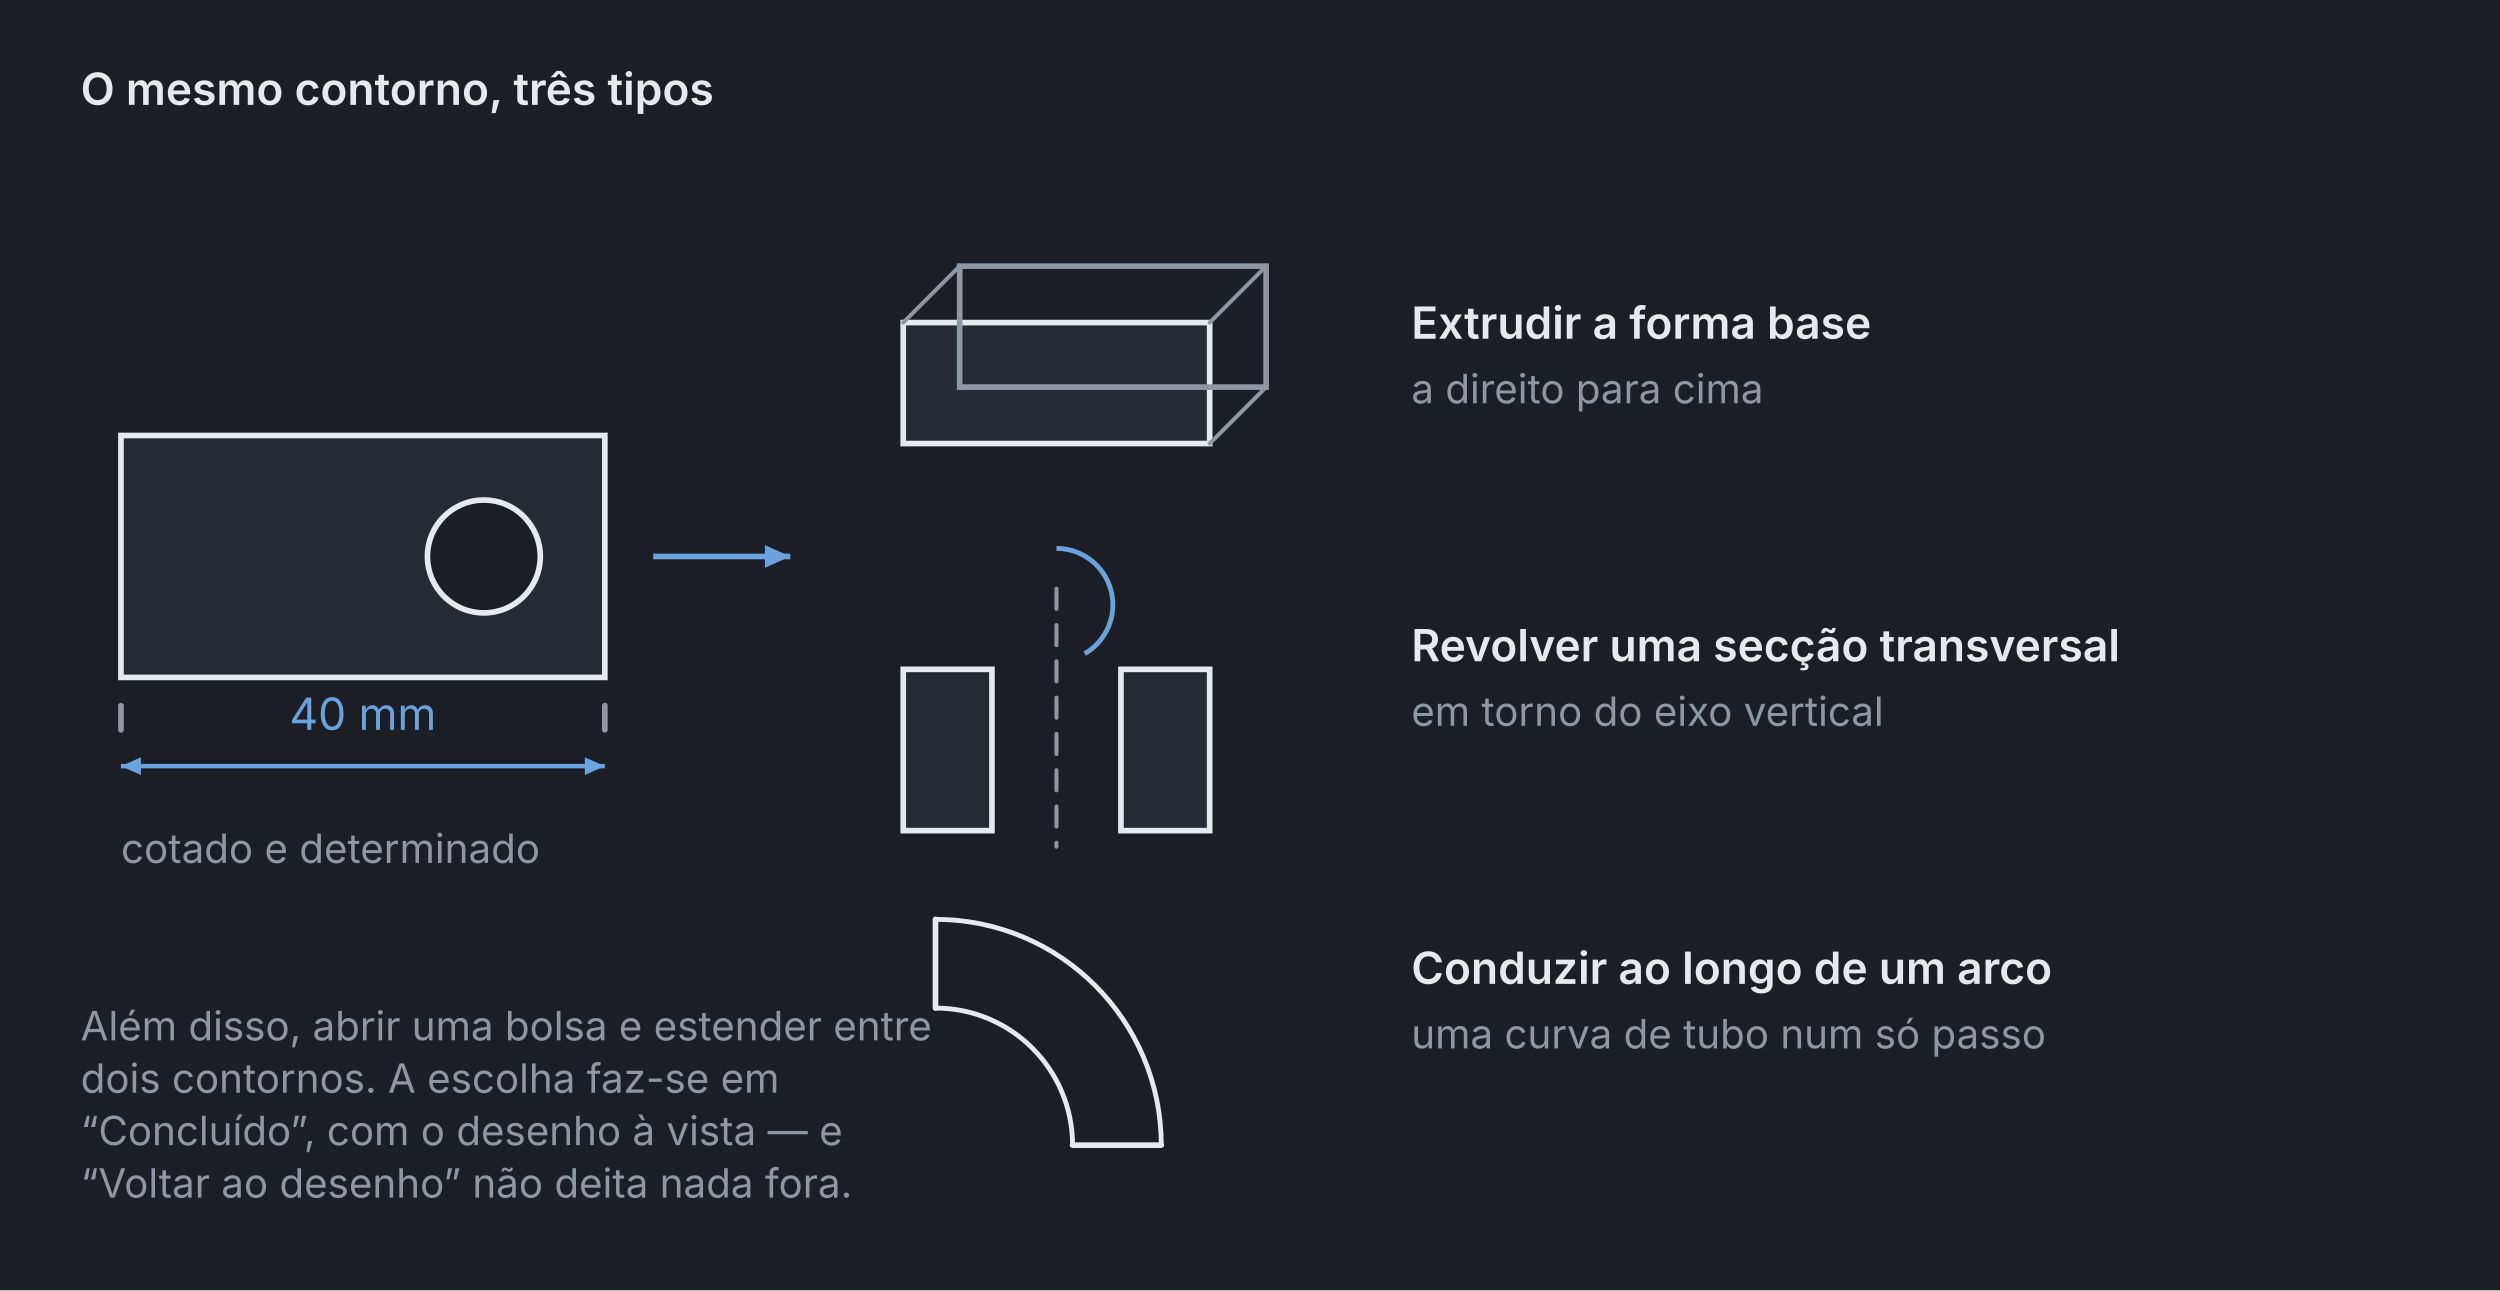
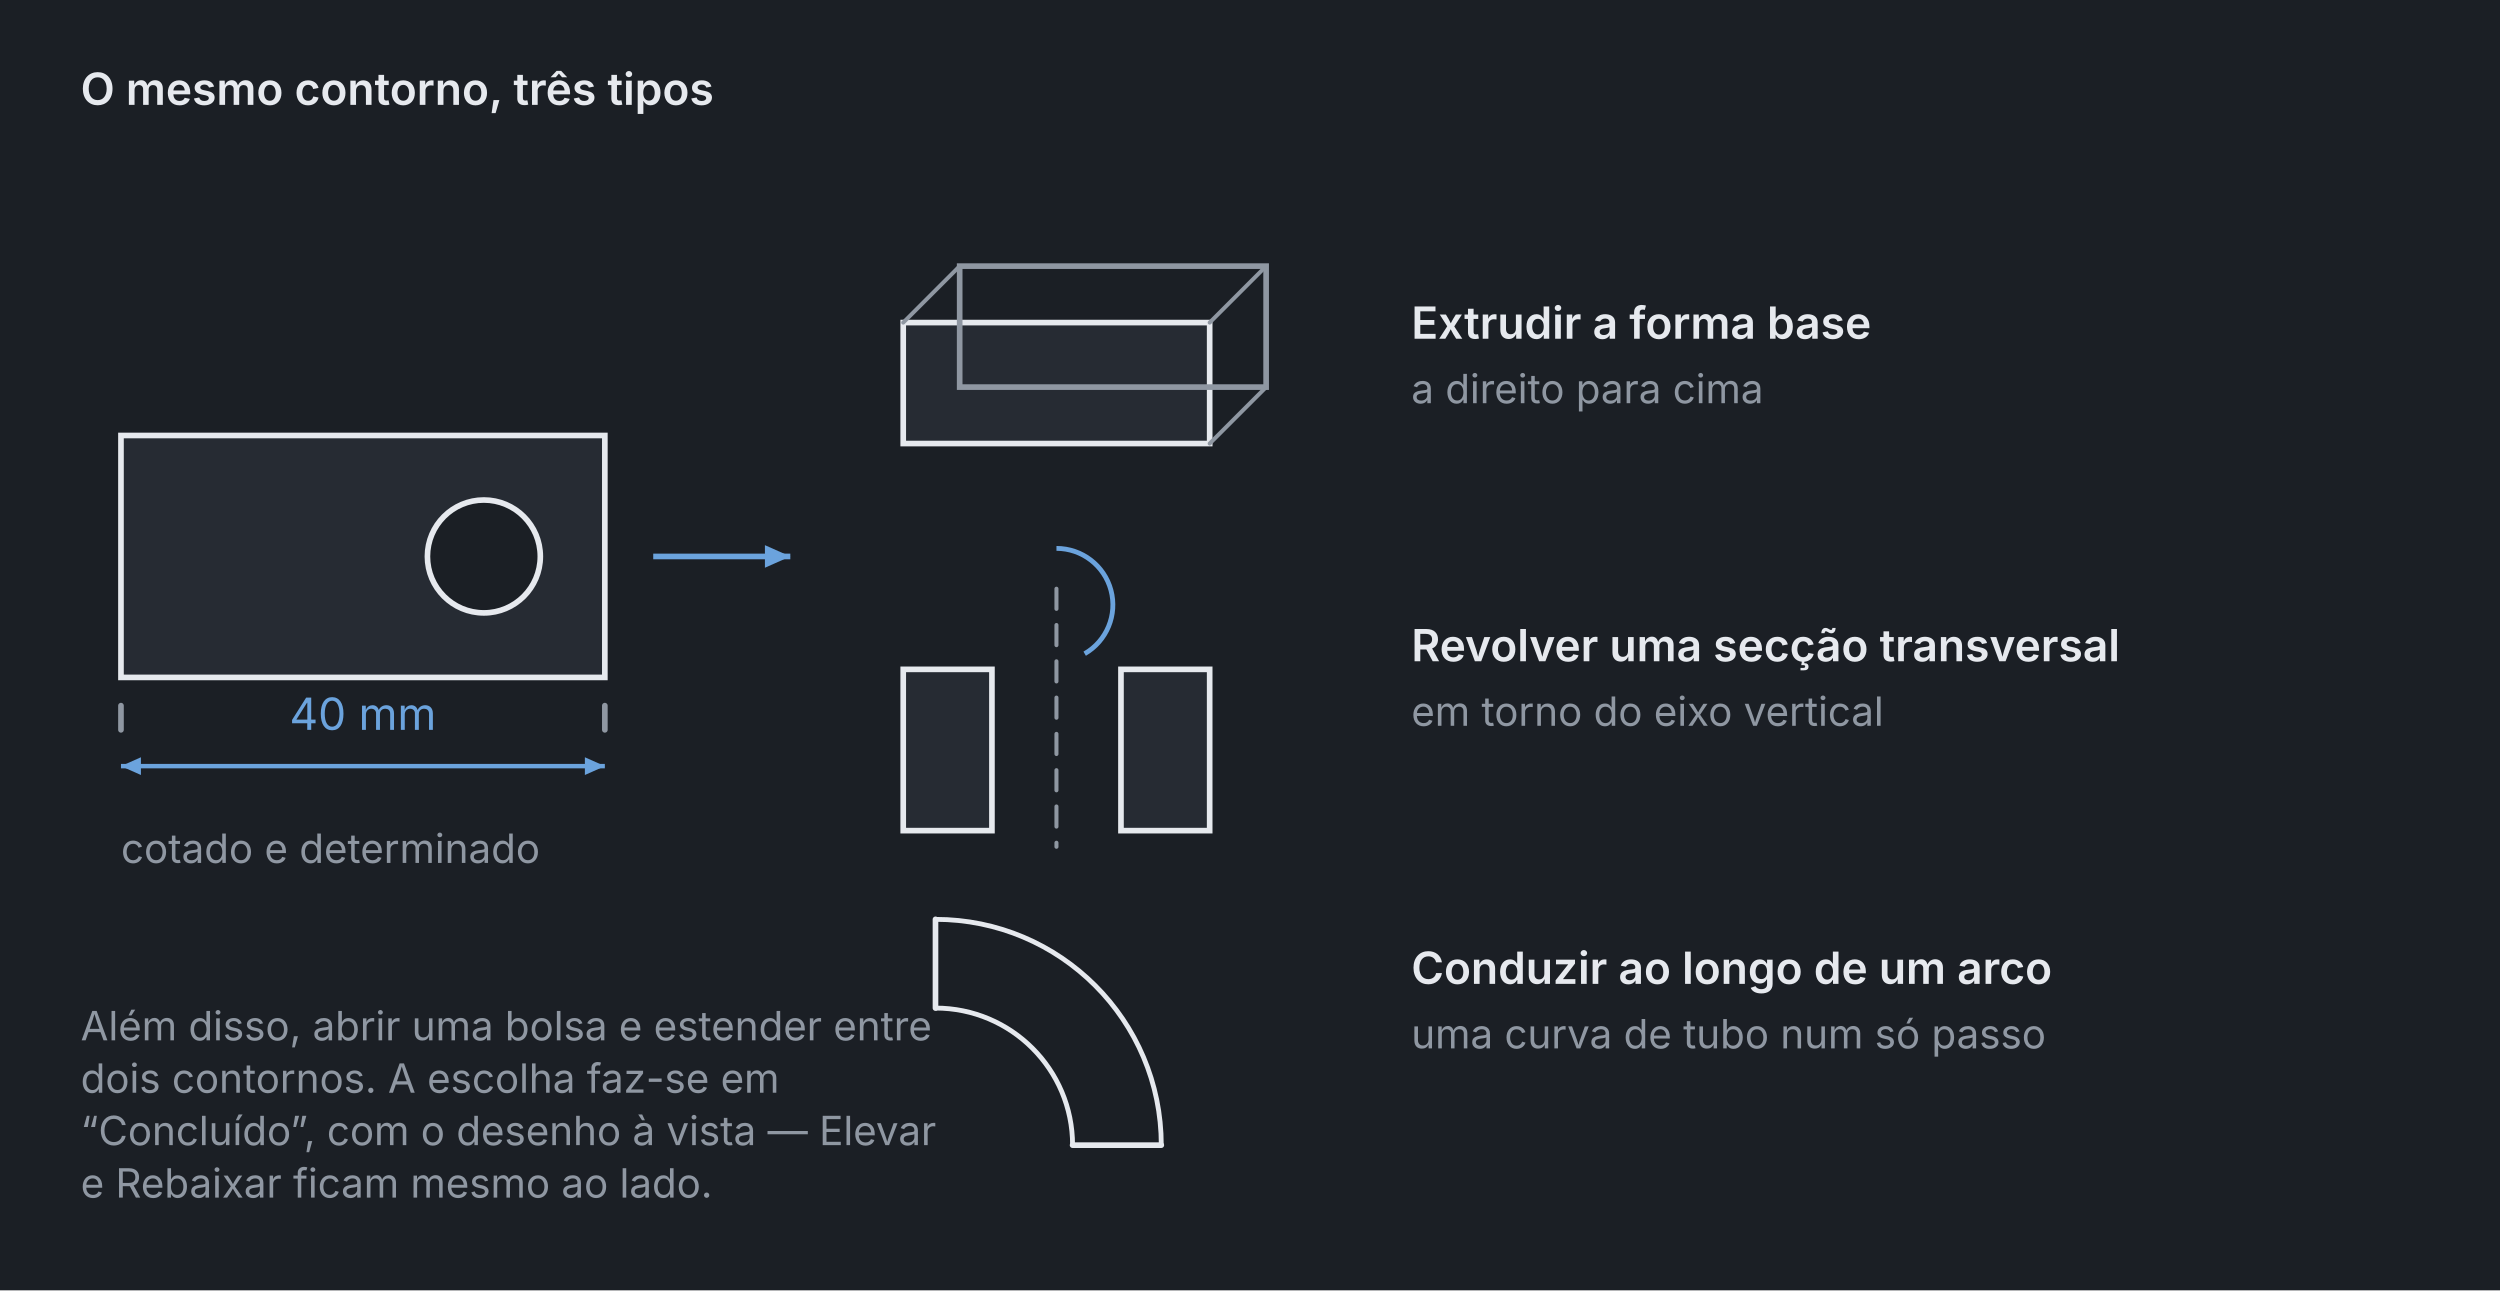
<svg xmlns="http://www.w3.org/2000/svg" viewBox="0 0 620 320" width="620" height="320">
  <defs>
    <marker id="arrow6ba3dd" viewBox="0 0 10 10" refX="9" refY="5" markerWidth="5" markerHeight="5" orient="auto-start-reverse">
      <path d="M 0 1 L 9 5 L 0 9 z" fill="#6ba3dd" />
    </marker>
  </defs>
  <rect x="0" y="0" width="620" height="320" fill="#1b1f25" />
  <text x="20" y="26" fill="#e6e9ee" font-size="11" font-family="system-ui, -apple-system, Segoe UI, sans-serif" text-anchor="start" font-weight="600">O mesmo contorno, três tipos</text>
  <polygon points="30,108 150,108 150,168 30,168" fill="#262b33" stroke="#e6e9ee" stroke-width="1.4" />
  <circle cx="120" cy="138" r="14" fill="#1b1f25" stroke="#e6e9ee" stroke-width="1.4" />
  <line x1="30" y1="175" x2="30" y2="181" stroke="#8f97a2" stroke-width="1.4" stroke-linecap="round" />
  <line x1="150" y1="175" x2="150" y2="181" stroke="#8f97a2" stroke-width="1.4" stroke-linecap="round" />
  <line x1="30" y1="190" x2="150" y2="190" stroke="#6ba3dd" stroke-width="1.1" marker-start="url(#arrow6ba3dd)" marker-end="url(#arrow6ba3dd)" />
  <text x="90" y="181" fill="#6ba3dd" font-size="11" font-family="system-ui, -apple-system, Segoe UI, sans-serif" text-anchor="middle">40 mm</text>
  <text x="30" y="214" fill="#8f97a2" font-size="10" font-family="system-ui, -apple-system, Segoe UI, sans-serif" text-anchor="start">cotado e determinado</text>
  <line x1="162" y1="138" x2="196" y2="138" stroke="#6ba3dd" stroke-width="1.4" marker-end="url(#arrow6ba3dd)" />
  <text x="350" y="84" fill="#e6e9ee" font-size="11" font-family="system-ui, -apple-system, Segoe UI, sans-serif" text-anchor="start" font-weight="600">Extrudir a forma base</text>
  <text x="350" y="100" fill="#8f97a2" font-size="10" font-family="system-ui, -apple-system, Segoe UI, sans-serif" text-anchor="start">a direito para cima</text>
  <text x="350" y="164" fill="#e6e9ee" font-size="11" font-family="system-ui, -apple-system, Segoe UI, sans-serif" text-anchor="start" font-weight="600">Revolver uma secção transversal</text>
  <text x="350" y="180" fill="#8f97a2" font-size="10" font-family="system-ui, -apple-system, Segoe UI, sans-serif" text-anchor="start">em torno do eixo vertical</text>
  <text x="350" y="244" fill="#e6e9ee" font-size="11" font-family="system-ui, -apple-system, Segoe UI, sans-serif" text-anchor="start" font-weight="600">Conduzir ao longo de um arco</text>
  <text x="350" y="260" fill="#8f97a2" font-size="10" font-family="system-ui, -apple-system, Segoe UI, sans-serif" text-anchor="start">uma curva de tubo num só passo</text>
  <polygon points="224,80 300,80 300,110 224,110" fill="#262b33" stroke="#e6e9ee" stroke-width="1.4" />
  <polygon points="238,66 314,66 314,96 238,96" fill="none" stroke="#8f97a2" stroke-width="1.4" />
  <line x1="224" y1="80" x2="238" y2="66" stroke="#8f97a2" stroke-width="1" stroke-linecap="round" />
  <line x1="300" y1="80" x2="314" y2="66" stroke="#8f97a2" stroke-width="1" stroke-linecap="round" />
  <line x1="300" y1="110" x2="314" y2="96" stroke="#8f97a2" stroke-width="1" stroke-linecap="round" />
  <line x1="262" y1="146" x2="262" y2="210" stroke="#8f97a2" stroke-width="1" stroke-dasharray="5 4" stroke-linecap="round" />
  <polygon points="224,166 246,166 246,206 224,206" fill="#262b33" stroke="#e6e9ee" stroke-width="1.4" />
  <polygon points="300,166 278,166 278,206 300,206" fill="#262b33" stroke="#e6e9ee" stroke-width="1.4" />
  <path d="M 262 136 A 14 14 0 0 1 269 162.12" fill="none" stroke="#6ba3dd" stroke-width="1.2" />
  <path d="M 232 228 A 56 56 0 0 1 288 284" fill="none" stroke="#e6e9ee" stroke-width="1.2" />
  <path d="M 232 250 A 34 34 0 0 1 266 284" fill="none" stroke="#e6e9ee" stroke-width="1.2" />
  <line x1="266" y1="284" x2="288" y2="284" stroke="#e6e9ee" stroke-width="1.4" stroke-linecap="round" />
  <line x1="232" y1="228" x2="232" y2="250" stroke="#e6e9ee" stroke-width="1.4" stroke-linecap="round" />
  <text x="20" y="258" fill="#8f97a2" font-size="10" font-family="system-ui, -apple-system, Segoe UI, sans-serif" text-anchor="start">Além disso, abrir uma bolsa e estender entre</text>
  <text x="20" y="271" fill="#8f97a2" font-size="10" font-family="system-ui, -apple-system, Segoe UI, sans-serif" text-anchor="start">dois contornos. A escolha faz-se em</text>
-   <text x="20" y="284" fill="#8f97a2" font-size="10" font-family="system-ui, -apple-system, Segoe UI, sans-serif" text-anchor="start">“Concluído”, com o desenho à vista — e</text>
-   <text x="20" y="297" fill="#8f97a2" font-size="10" font-family="system-ui, -apple-system, Segoe UI, sans-serif" text-anchor="start">“Voltar ao desenho” não deita nada fora.</text>
+   <text x="20" y="284" fill="#8f97a2" font-size="10" font-family="system-ui, -apple-system, Segoe UI, sans-serif" text-anchor="start">“Concluído”, com o desenho à vista — Elevar</text>
+   <text x="20" y="297" fill="#8f97a2" font-size="10" font-family="system-ui, -apple-system, Segoe UI, sans-serif" text-anchor="start">e Rebaixar ficam mesmo ao lado.</text>
</svg>
